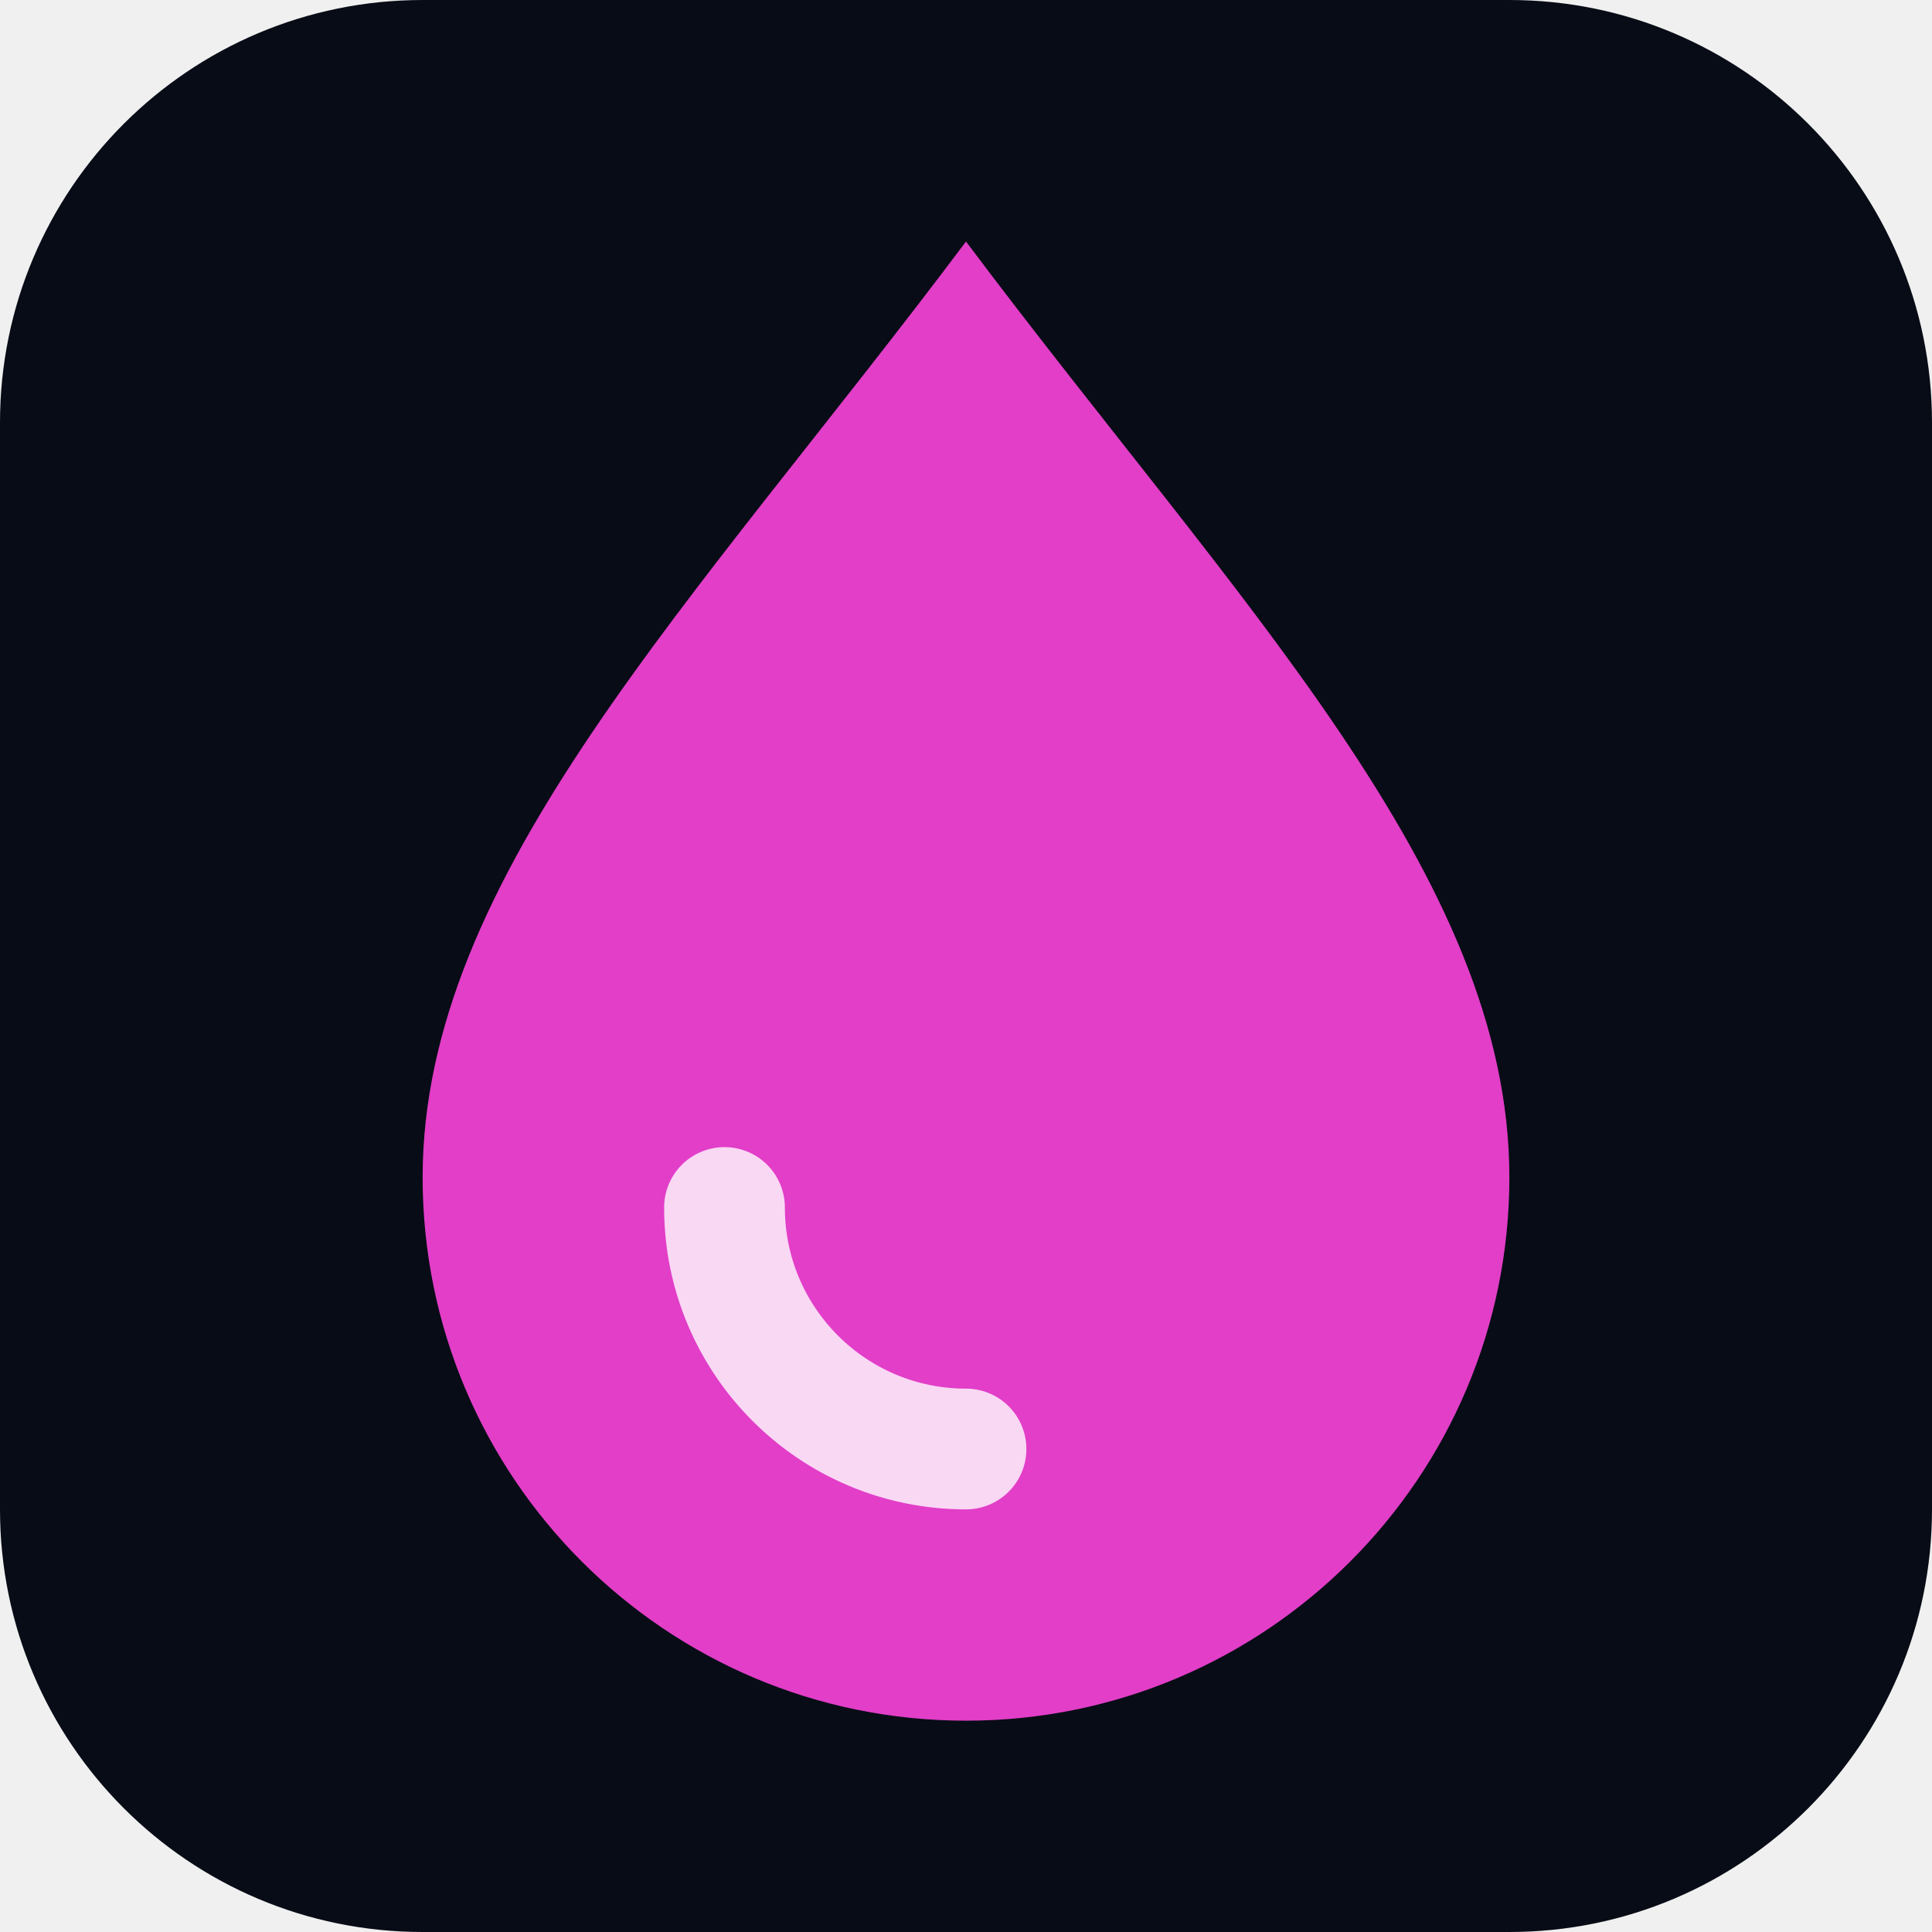
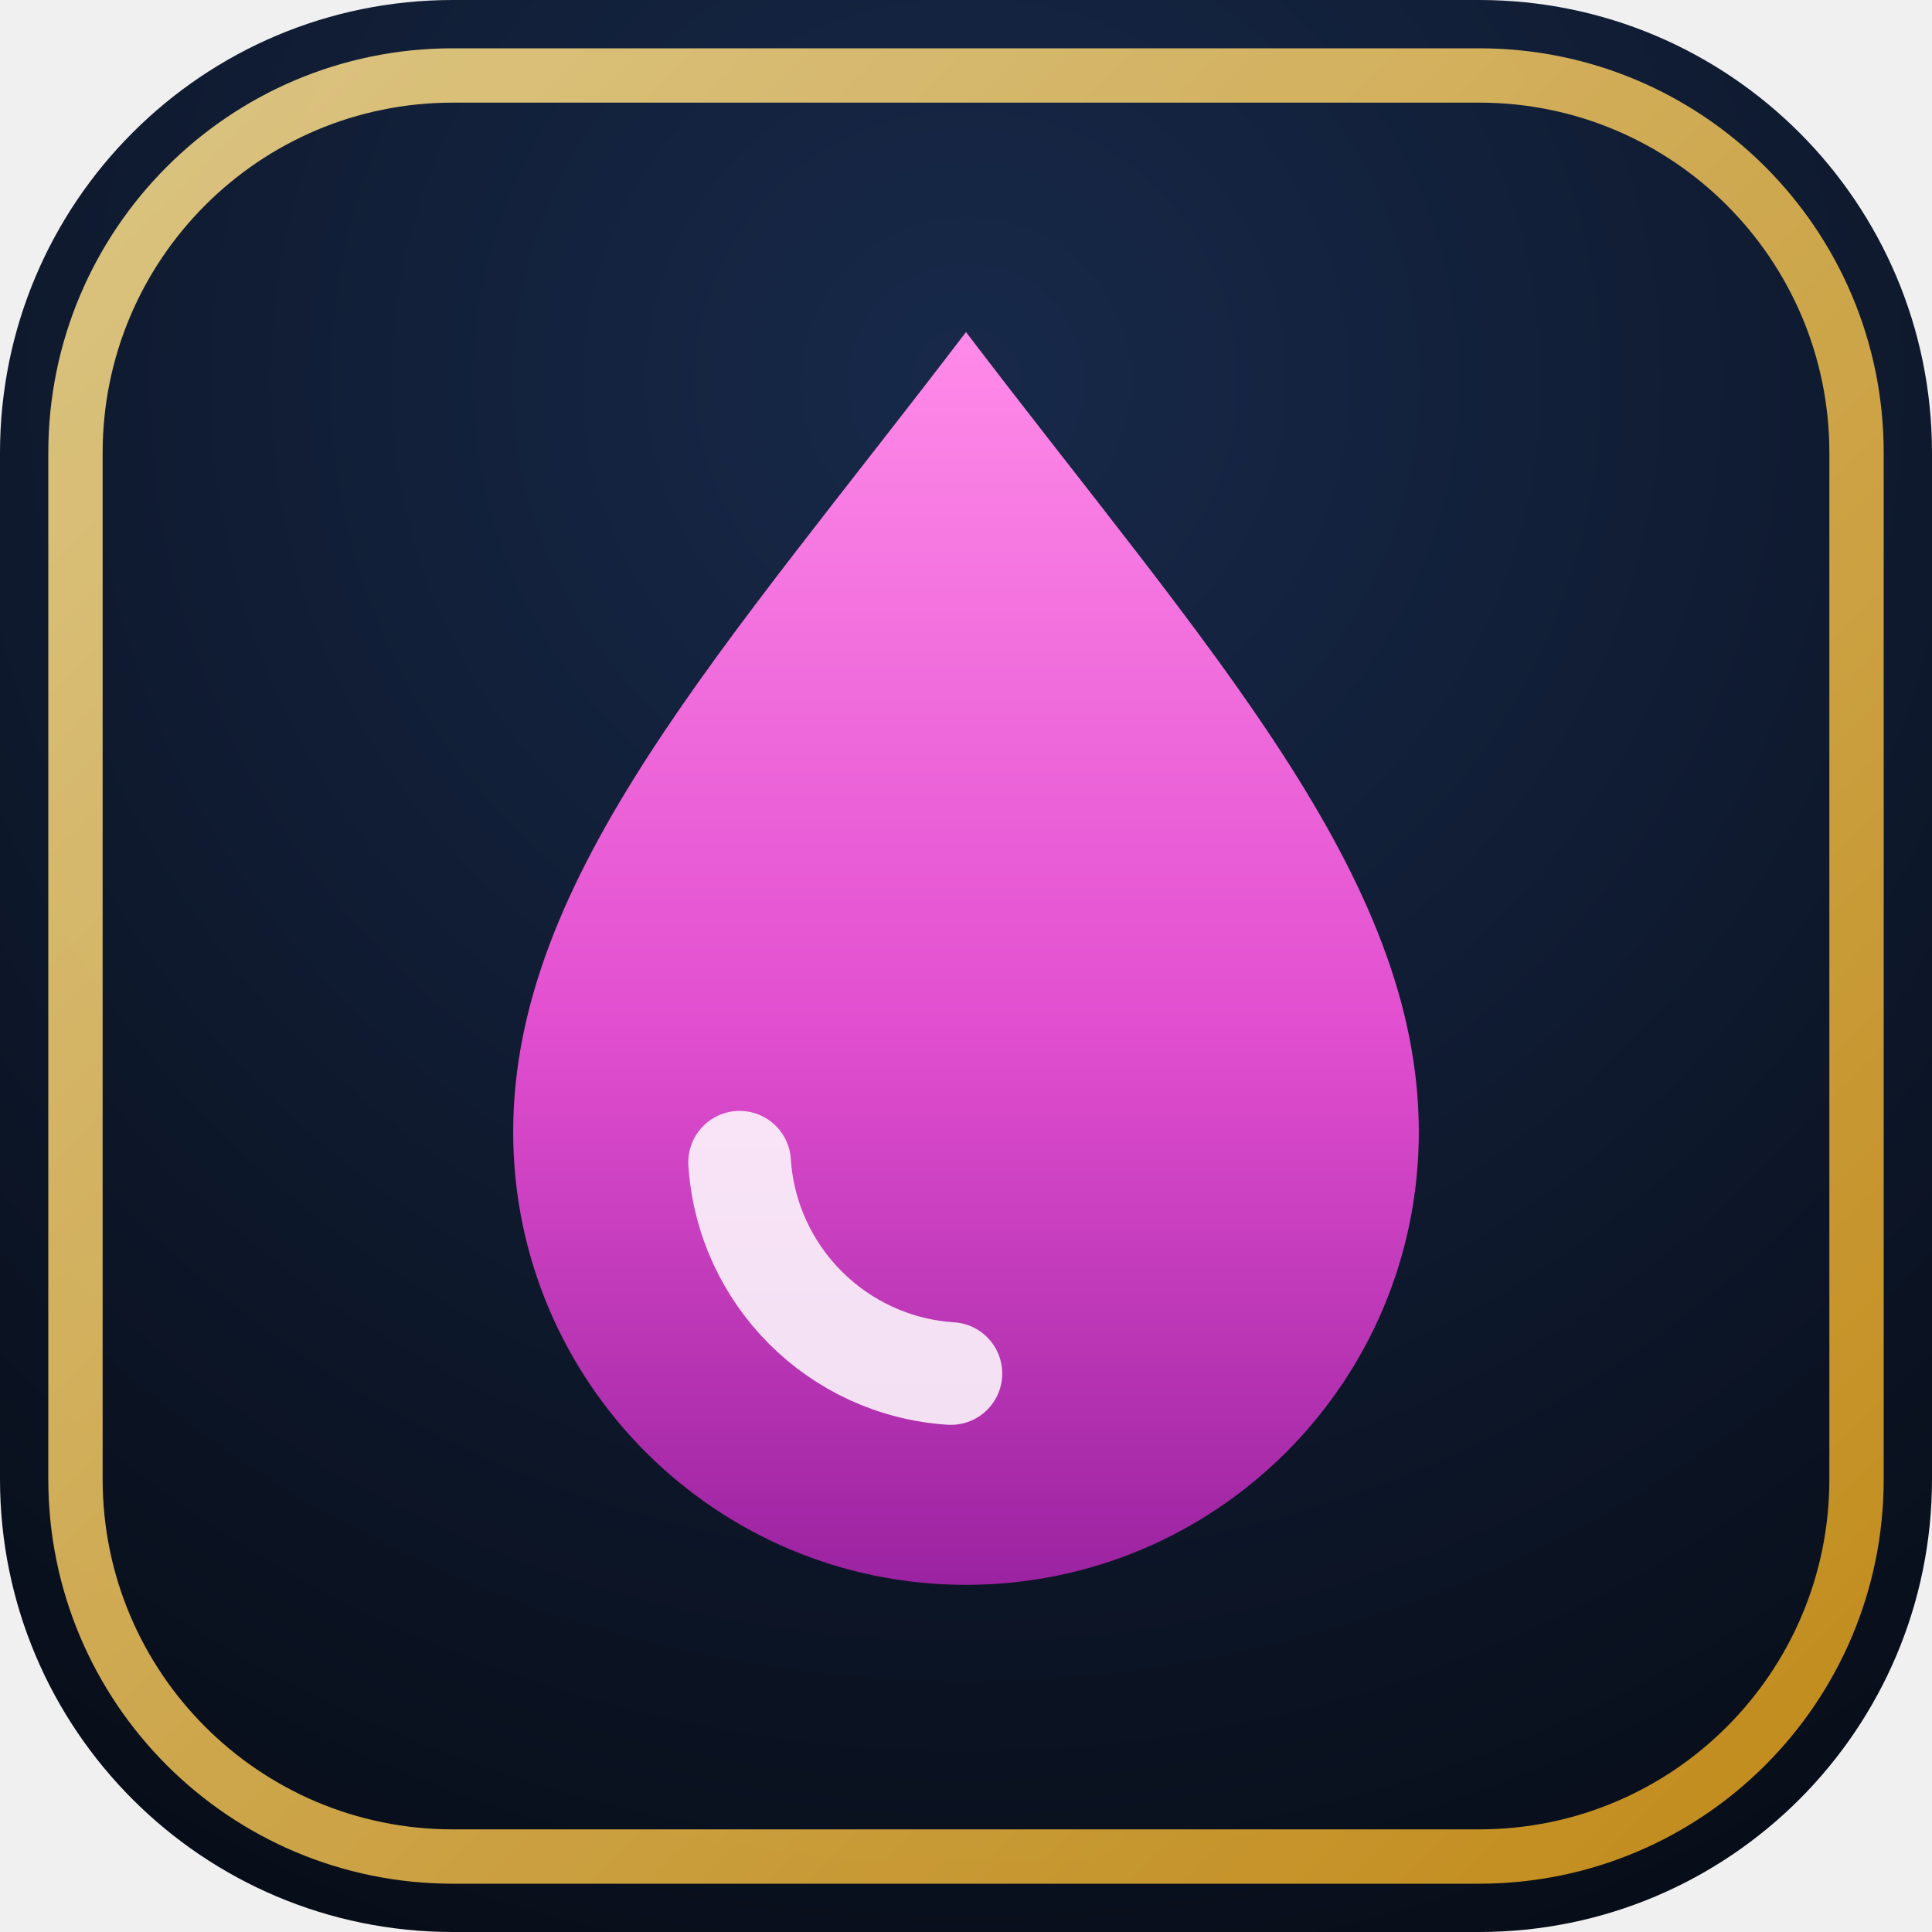
<svg xmlns="http://www.w3.org/2000/svg" viewBox="0 0 64 64">
-   <rect width="64" height="64" rx="14" fill="#070c16" />
-   <path d="M32 8c9 12 18 21 18 31a18 18 0 0 1-36 0C14 29 23 20 32 8z" fill="#e23ec8" />
-   <path d="M24 40a8 8 0 0 0 8 8" stroke="#fff" stroke-width="4" fill="none" stroke-linecap="round" opacity=".8" />
+   <defs>
+     <linearGradient id="d" x1="0" y1="0" x2="0" y2="1">
+       <stop offset="0" stop-color="#ff8be9" />
+       <stop offset=".55" stop-color="#e24fd0" />
+       <stop offset="1" stop-color="#9a22a0" />
+     </linearGradient>
+     <linearGradient id="r" x1="0" y1="0" x2="1" y2="1">
+       <stop offset="0" stop-color="#ffe392" />
+       <stop offset="1" stop-color="#e2a019" />
+     </linearGradient>
+     <radialGradient id="b" cx=".5" cy=".2" r=".9">
+       <stop offset="0" stop-color="#17294a" />
+       <stop offset="1" stop-color="#070c16" />
+     </radialGradient>
+   </defs>
+   <rect width="64" height="64" rx="15" fill="url(#b)" />
+   <rect x="2.500" y="2.500" width="59" height="59" rx="12.500" fill="none" stroke="url(#r)" stroke-width="1.800" opacity=".85" />
+   <path d="M32 11c8 10.500 15 18 15 26.500a15 15 0 0 1-30 0C17 29 24 21.500 32 11z" fill="url(#d)" />
+   <path d="M24.500 38.500a7.500 7.500 0 0 0 7 7" stroke="#fff" stroke-width="3.400" fill="none" stroke-linecap="round" opacity=".85" />
</svg>
